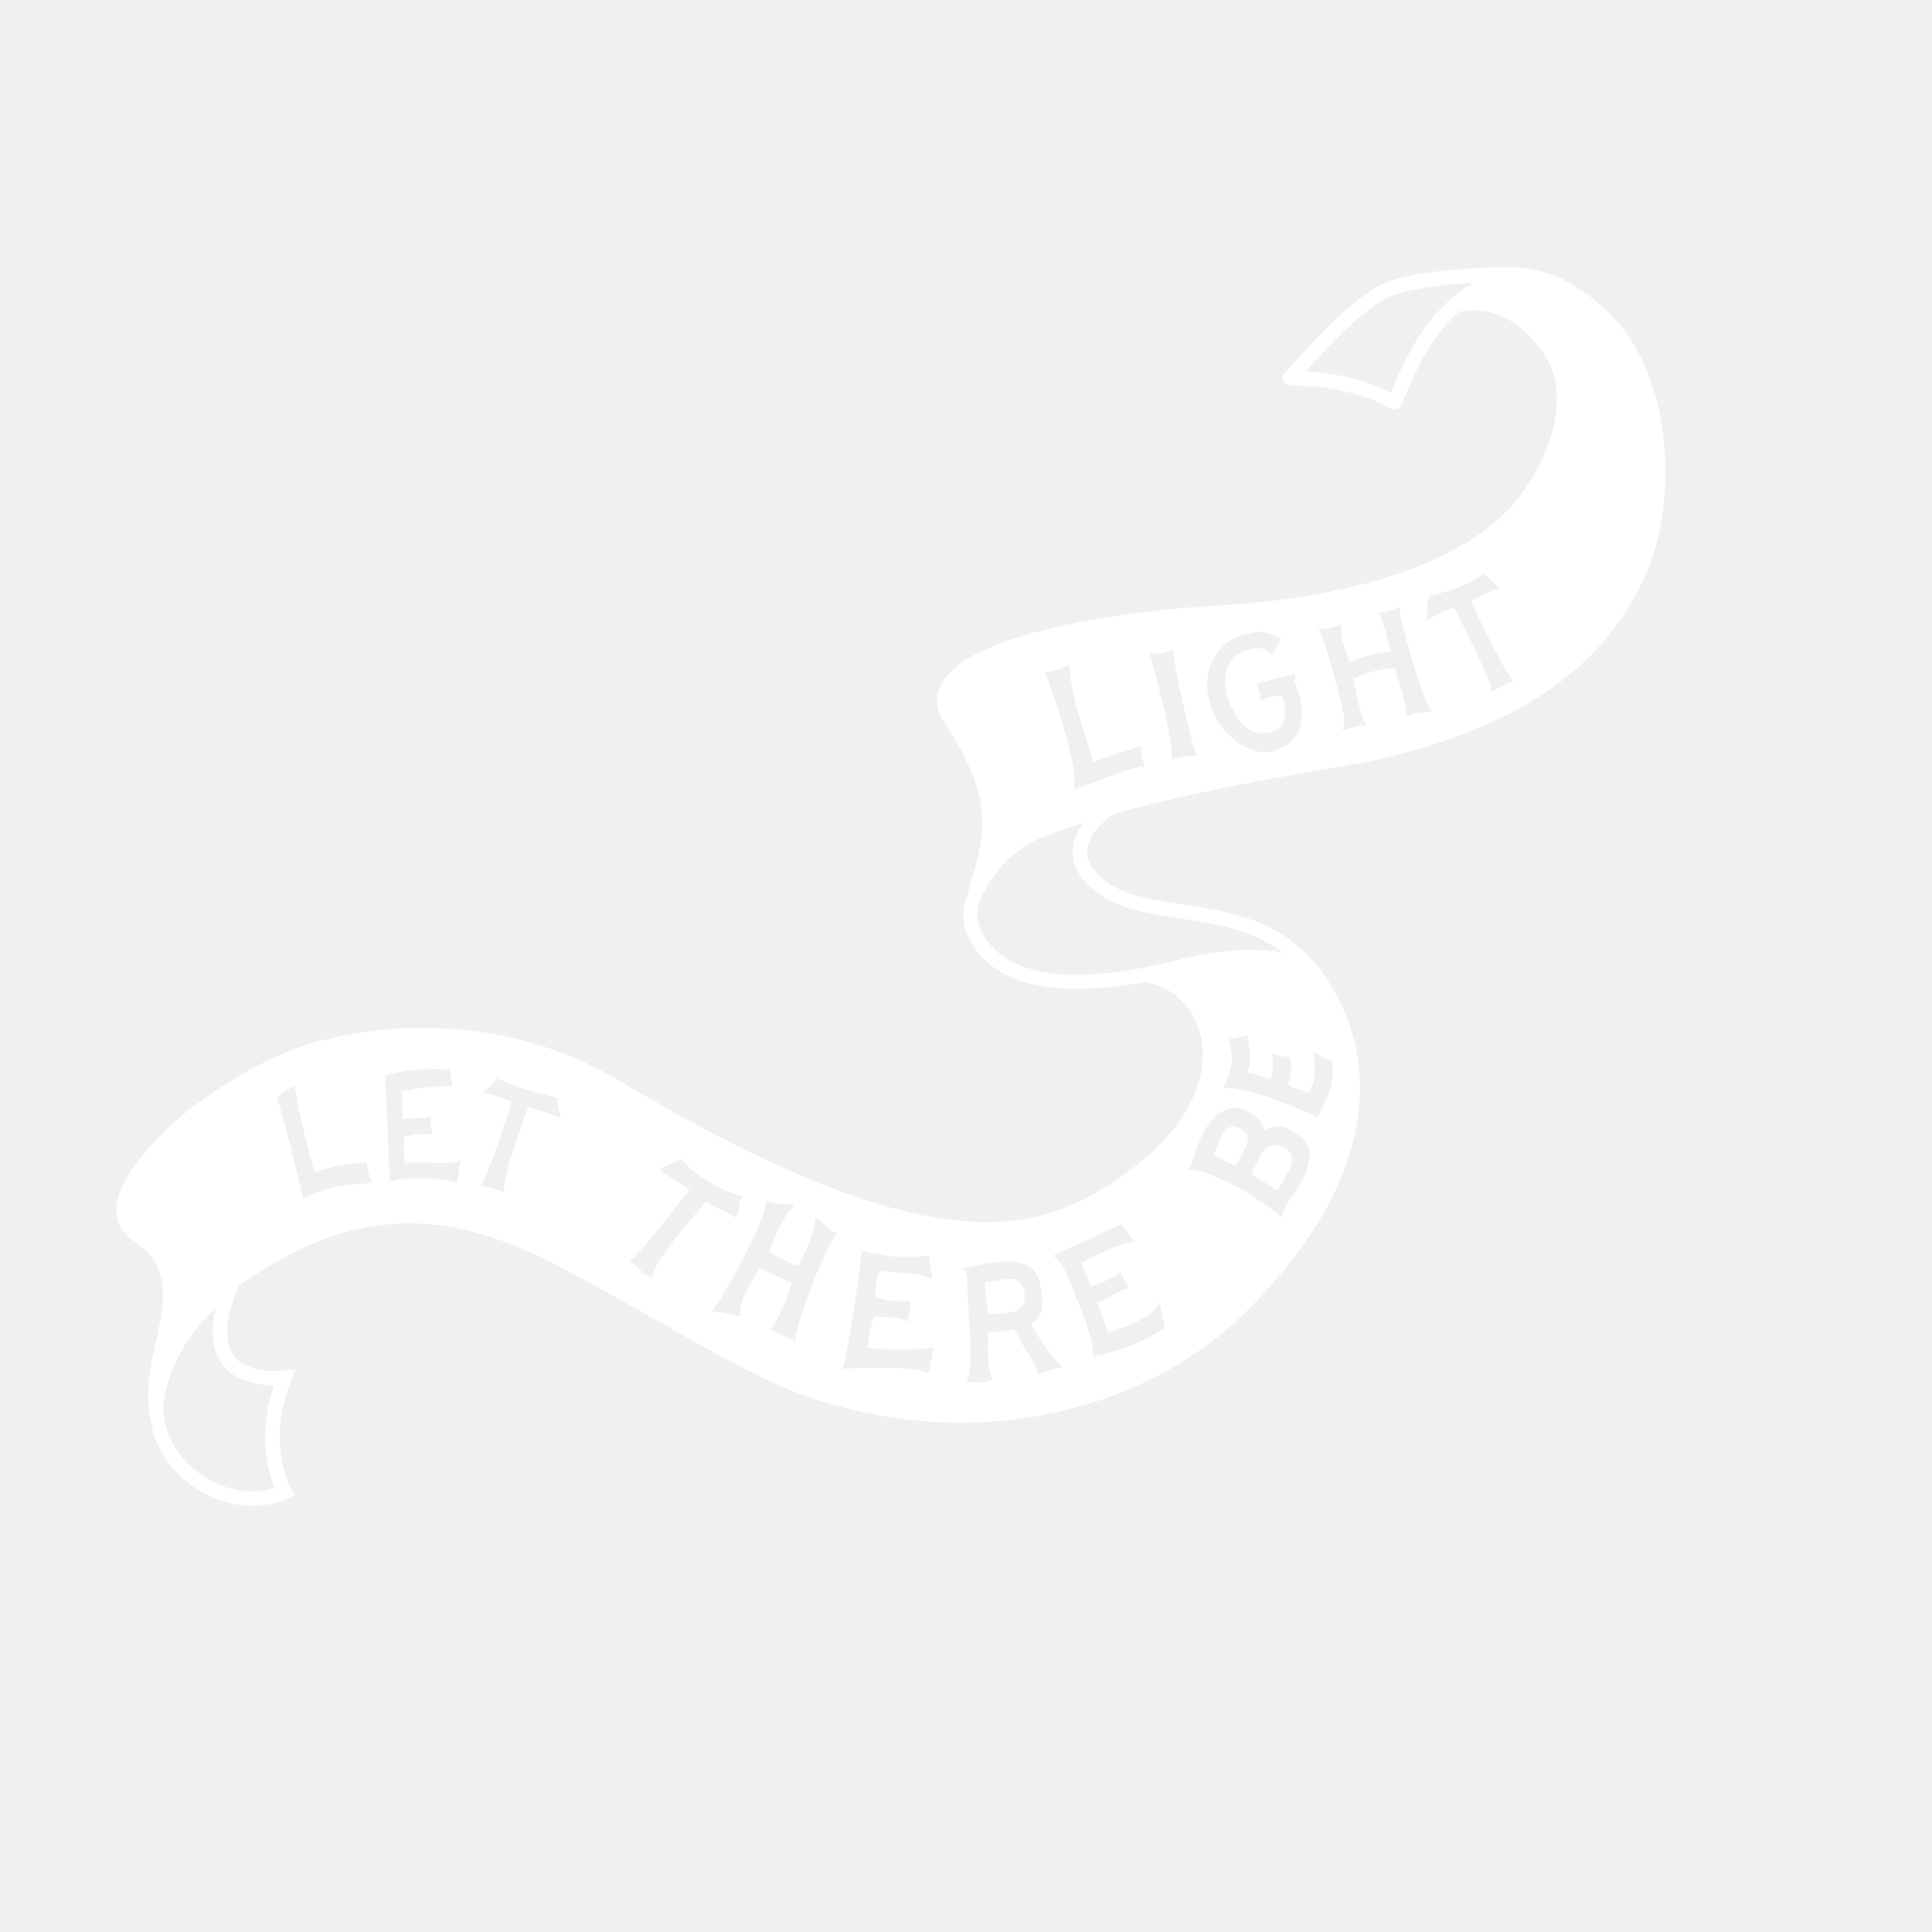
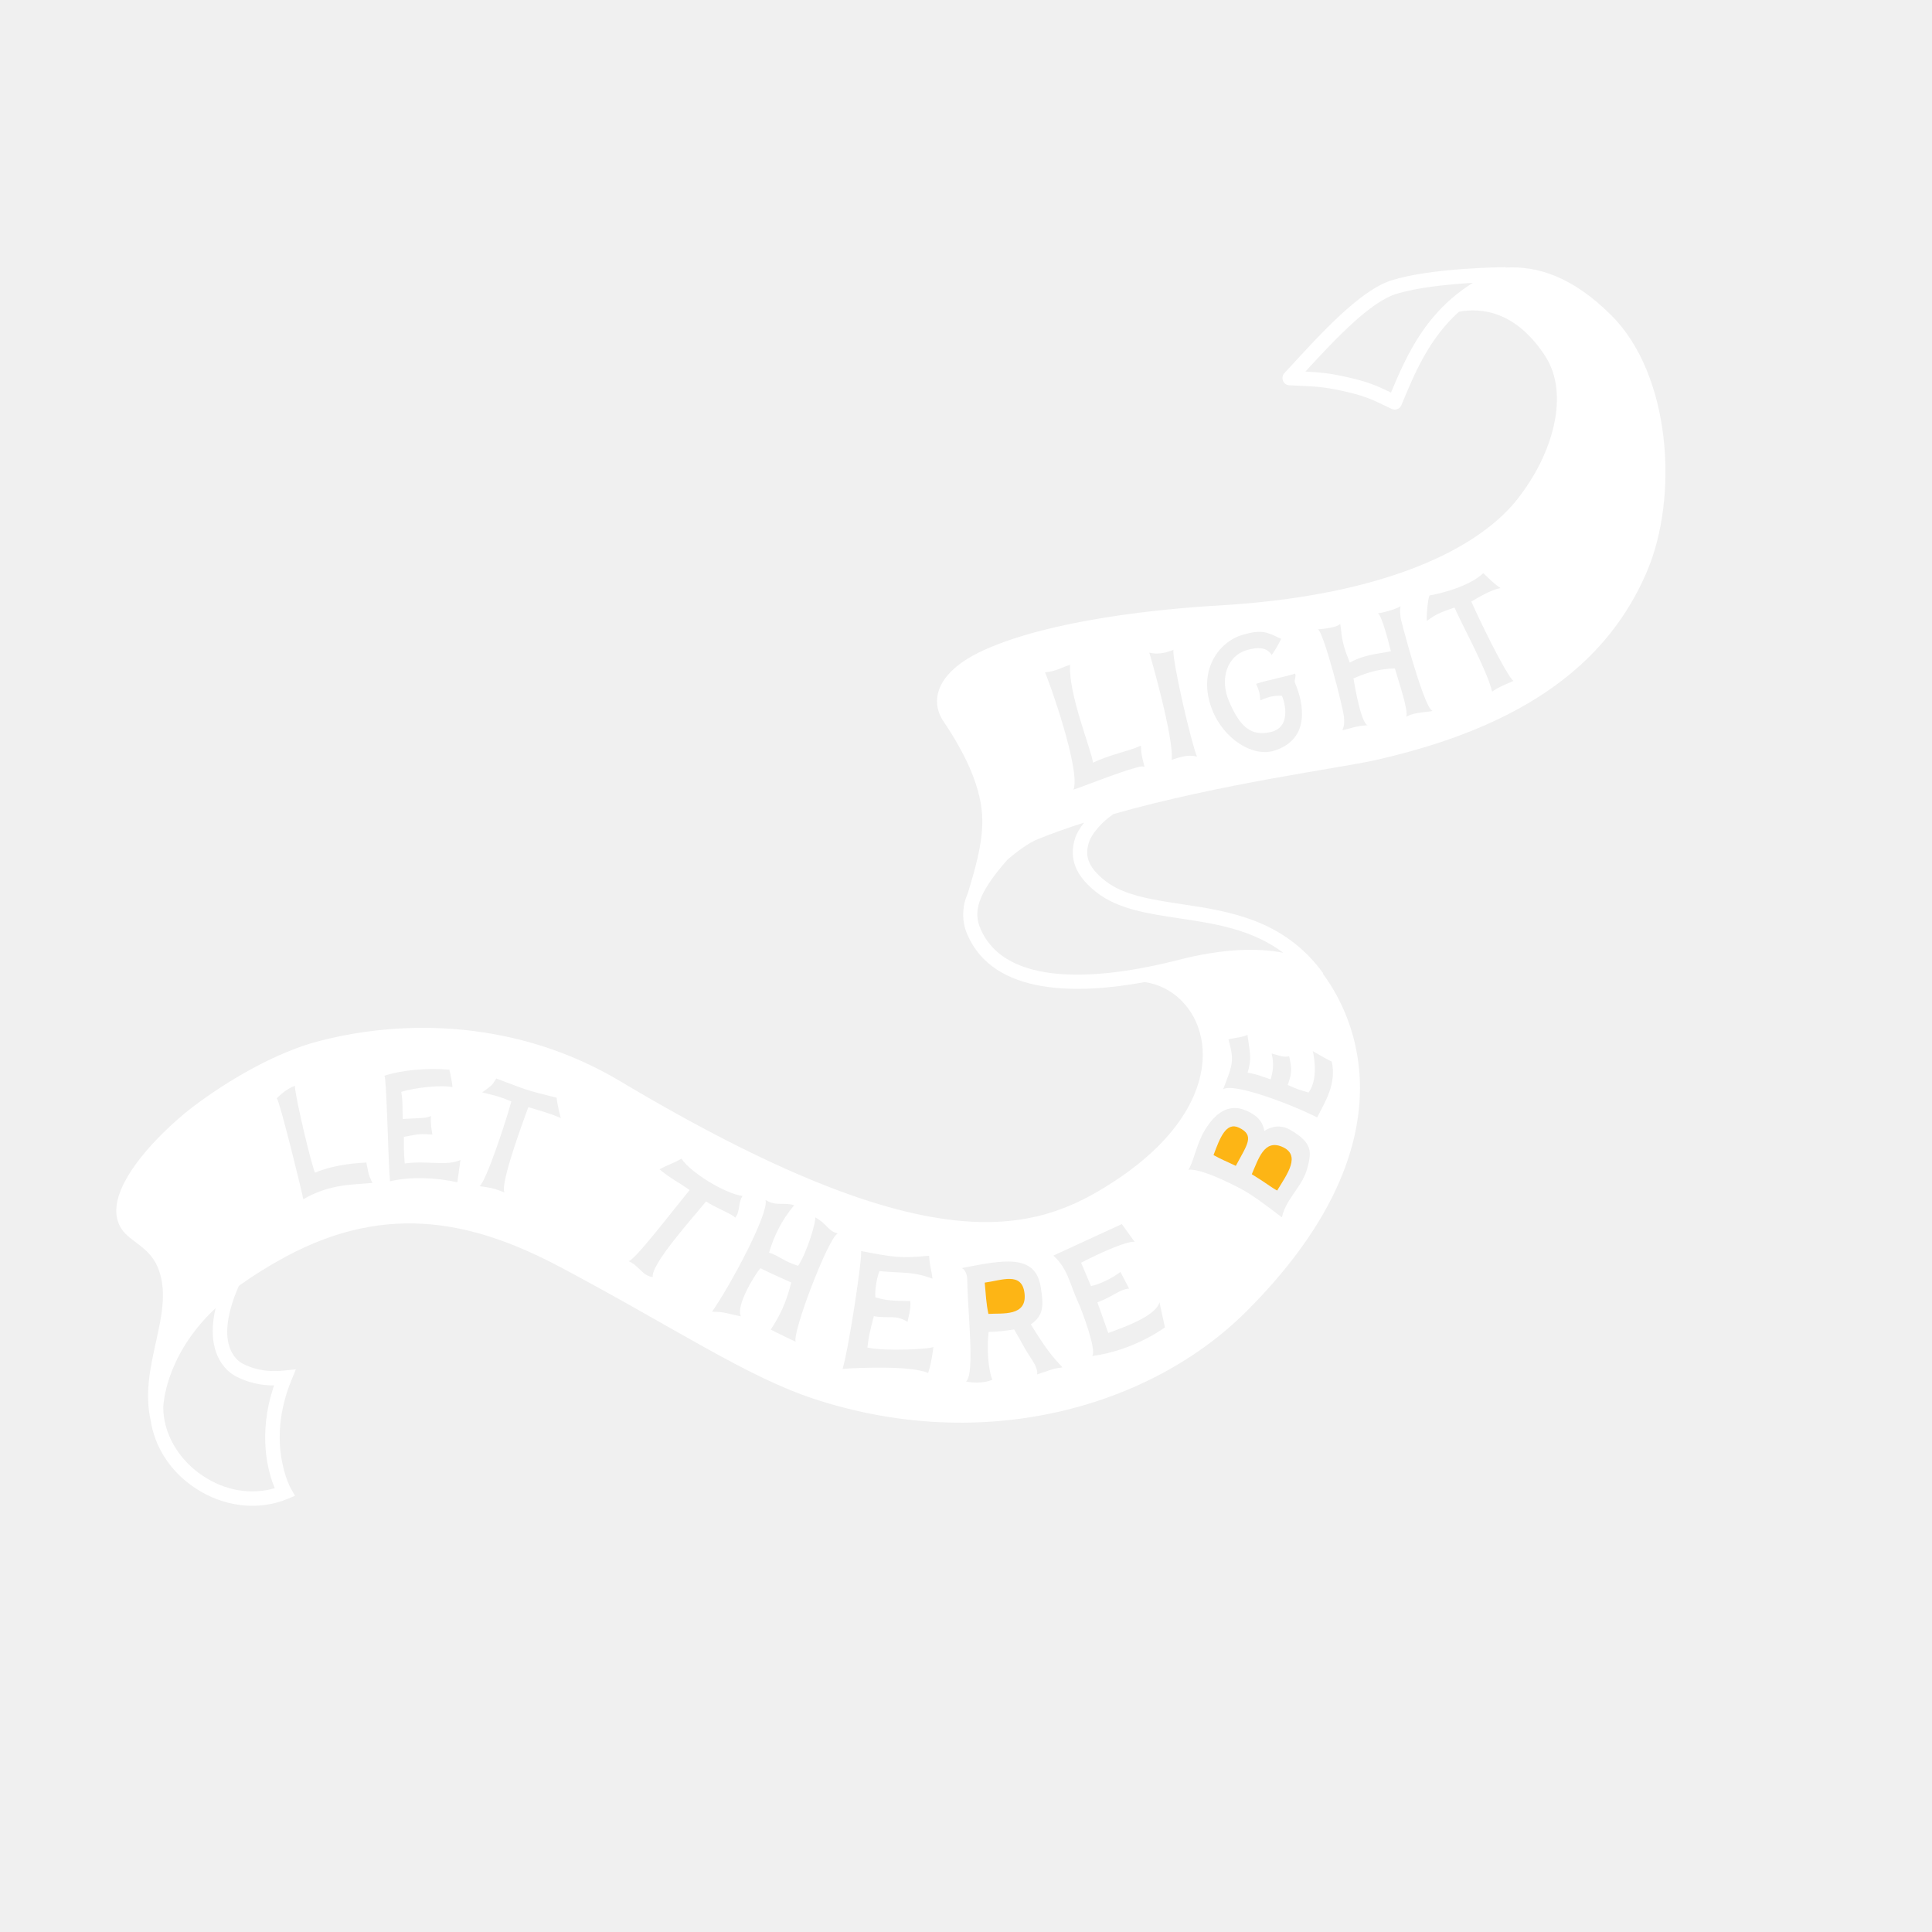
<svg xmlns="http://www.w3.org/2000/svg" width="316" height="316" viewBox="0 0 316 316" fill="none">
-   <path d="M161.063 209.788C161.246 211.734 161.291 213.167 161.666 214.903C163.89 214.749 168.045 215.382 167.568 211.504C167.133 207.972 163.875 209.414 161.063 209.788Z" fill="#FFFFFF" />
-   <path d="M202.676 184.456C200.54 183.414 199.525 186.13 198.485 188.932C200.223 189.849 199.907 189.635 202.131 190.69C203.985 187.216 205.269 185.719 202.676 184.456Z" fill="#FFFFFF" />
-   <path d="M204.744 192.058C206.98 193.415 207.977 194.252 208.892 194.725C210.519 192.04 212.893 188.903 209.658 187.551C206.761 186.342 205.853 189.517 204.744 192.058Z" fill="#FFFFFF" />
+   <path d="M161.063 209.788C161.246 211.734 161.291 213.167 161.666 214.903C163.89 214.749 168.045 215.382 167.568 211.504C167.133 207.972 163.875 209.414 161.063 209.788Z" fill="#FDB515" />
+   <path d="M202.676 184.456C200.54 183.414 199.525 186.13 198.485 188.932C200.223 189.849 199.907 189.635 202.131 190.69C203.985 187.216 205.269 185.719 202.676 184.456Z" fill="#FDB515" />
+   <path d="M204.744 192.058C206.98 193.415 207.977 194.252 208.892 194.725C210.519 192.04 212.893 188.903 209.658 187.551C206.761 186.342 205.853 189.517 204.744 192.058Z" fill="#FDB515" />
  <path d="M246.341 43.759C246.283 43.75 246.243 43.701 246.182 43.703C245.689 43.705 234.046 43.808 227.582 45.858L227.58 45.856C222.501 47.481 216.22 54.329 210.682 60.376L210.066 61.045C209.762 61.38 209.673 61.866 209.849 62.288C210.021 62.71 210.425 62.993 210.88 63.02L211.806 63.058C215.18 63.209 216.579 63.279 219.433 63.906C223.177 64.731 224.224 65.238 227.017 66.59L227.615 66.876C227.91 67.018 228.249 67.032 228.546 66.918C228.704 66.858 228.847 66.764 228.961 66.65C229.068 66.543 229.155 66.411 229.215 66.266C231.44 60.864 233.778 55.362 238.632 50.982C242.322 50.308 247.916 50.872 252.716 58.207C256.768 64.397 254.081 74.214 248.133 81.707C247.577 82.406 246.954 83.104 246.265 83.793C238.944 91.115 224.012 97.599 199.407 99.029C189.683 99.591 171.834 101.374 160.907 106.343C158.517 107.43 156.779 108.615 155.565 109.829C152.687 112.707 152.787 115.744 154.32 117.996C155.733 120.064 157.899 123.592 159.165 126.972C161.42 132.986 161.146 136.879 158.305 146.057C158.02 146.762 157.774 147.463 157.661 148.125C157.641 148.19 157.627 148.239 157.605 148.306C157.607 148.299 157.647 148.246 157.656 148.237C157.406 149.83 157.558 151.338 158.223 152.865C162.563 162.912 176.415 162.622 187.235 160.63C196.269 161.917 202.075 174.828 189.437 187.466C187.476 189.427 185.068 191.38 182.165 193.274C169.152 201.767 152.069 207.046 101.408 176.825C84.83 166.936 66.278 166.538 51.911 170.352C45.388 172.085 37.626 176.412 31.411 181.145C30.139 182.113 28.31 183.666 26.442 185.534C21.83 190.146 17.008 196.668 19.886 201.019C21.241 203.07 24.383 203.931 25.775 207.211C28.872 214.512 22.598 223.179 24.633 232.265C25.271 236.567 27.774 240.61 31.822 243.323C36.501 246.476 42.182 247.159 47.013 245.166L48.251 244.651L47.584 243.484C47.544 243.413 43.431 236.087 47.651 225.785L48.396 223.969L46.442 224.165C43.077 224.509 41.006 223.705 39.743 223.067C39.223 222.811 37.956 221.976 37.407 219.879C36.907 218 37.052 214.892 39.067 210.315C41.434 208.621 43.949 207.048 46.694 205.567C63.728 196.374 78.06 200.031 91.76 207.309C110.312 217.163 122.106 225.178 133.163 228.808C160.923 237.923 188.208 230.127 203.854 214.503C203.872 214.485 203.887 214.47 203.905 214.452C229.722 188.635 223.09 168.281 216.354 159.237L216.423 159.186C216.421 159.184 216.416 159.179 216.416 159.179C216.414 159.177 216.414 159.177 216.414 159.177C210.015 150.395 201.065 149.049 193.163 147.864C188.373 147.139 183.843 146.461 180.824 144.111C177.618 141.619 177.582 139.722 178.019 138.053C178.488 136.21 180.612 134.264 181.386 133.691L182.092 133.155C199.623 128.164 219.11 125.64 224.909 124.339C240.51 120.827 252.107 115.247 260.086 107.267C264.064 103.289 267.144 98.71 269.368 93.495C274.616 81.187 273.295 61.319 263.589 51.613C257.056 45.075 251.281 43.5 246.341 43.759ZM227.517 64.207C224.994 62.991 223.704 62.428 219.944 61.596C217.407 61.041 215.901 60.895 213.509 60.775C218.556 55.268 224.112 49.431 228.294 48.101C231.761 47.003 236.989 46.492 240.91 46.258C233.294 51.013 230.15 57.874 227.517 64.207ZM35.129 220.479C35.689 222.605 36.987 224.314 38.688 225.171C40.602 226.131 42.586 226.606 44.828 226.604C42.066 234.704 43.878 240.862 44.938 243.404C41.106 244.548 36.78 243.823 33.136 241.366C29.151 238.693 26.694 234.402 26.71 230.192C26.71 230.107 26.846 222.349 34.497 214.697C34.74 214.454 34.999 214.204 35.263 213.959C34.591 216.817 34.723 218.948 35.129 220.479ZM60.912 193.482C58.074 193.785 54.024 193.551 49.608 196.155C49.512 195.434 45.77 180.098 45.264 179.636C46.361 178.53 47.412 177.889 48.218 177.601C48.414 180.15 51.154 191.338 51.533 191.802C54.961 190.356 58.879 190.208 59.923 190.146C60.211 191.532 60.162 191.96 60.912 193.482ZM74.804 193.375C71.444 192.607 67.068 192.413 63.792 193.216C63.491 190.336 63.246 176.341 62.875 175.952C65.488 175.058 69.703 174.636 73.488 174.953C74.016 177.026 73.994 177.829 73.994 177.829C72.399 177.398 67.827 177.878 65.627 178.592C65.941 180.263 65.785 181.749 65.881 183.024C69.386 182.825 69.65 182.905 70.478 182.533C70.435 183.954 70.545 184.398 70.716 185.569C68.829 185.485 68.983 185.362 66.055 185.947C66.08 187.627 66.01 188.182 66.194 190.293C69.893 189.793 73.157 190.773 75.313 189.72C75.112 191.152 74.804 193.375 74.804 193.375ZM82.531 195.042C80.945 194.423 80.51 194.296 78.439 194.006C79.546 193.19 82.817 183.206 83.634 180.15C81.634 179.311 81.128 179.237 78.861 178.675C80.336 177.584 80.421 177.659 81.168 176.399C86.18 178.269 85.599 178.193 91.044 179.545C91.225 181.198 91.729 182.858 91.729 182.858C89.478 181.928 88.79 181.83 86.421 181.08C84.731 185.598 81.79 194.028 82.531 195.042ZM102.832 206.274C103.948 205.98 109.39 198.806 112.793 194.649C110.881 193.285 109.7 192.779 107.879 191.262C109.31 190.452 110.146 190.293 111.458 189.512C112.907 191.732 118.532 195.224 121.455 195.613C120.687 196.706 121.113 198.136 120.245 199.174C119.964 198.647 116.774 197.425 115.49 196.508C113.252 199.25 106.427 206.816 106.766 208.878C104.976 208.628 104.702 207.158 102.832 206.274ZM126.069 217.471C127.544 215.175 128.47 213.423 129.425 209.764C128.283 209.237 126.716 208.599 124.373 207.434C123.394 208.534 120.303 213.669 121.185 215.3C119.288 214.965 118.666 214.539 116.461 214.548C119.373 210.404 125.833 198.424 125.206 196.262C127.013 197.36 128.111 196.592 129.9 197.128C127.81 199.616 126.598 202.157 125.786 204.884C127.319 205.341 128.314 206.368 130.53 207.031C132.014 204.944 133.567 199.482 133.328 199.109C135.329 200.174 135.267 201.267 137.027 201.747C135.499 202.356 129.465 218.189 130.155 219.464C128.437 218.678 126.069 217.471 126.069 217.471ZM137.815 223.893C138.875 220.356 141.151 205.089 140.825 204.621C146.37 205.681 147.332 205.826 151.962 205.39C152.118 207.591 152.352 207.517 152.515 209.144C149.284 207.939 147.972 208.282 143.837 207.905C143.291 209.344 143.094 211.237 143.179 212.192C145.114 212.77 146.296 212.765 148.885 212.796C149.039 214.142 148.483 215.755 148.441 216.204C146.488 214.97 145.306 215.706 142.927 215.273C142.325 217.603 142.133 218.259 141.865 220.405C144.643 221.05 152.274 220.684 152.667 220.291C152.667 220.291 152.377 222.96 151.806 224.558C149.01 223.351 140.649 223.687 137.815 223.893ZM168.608 216.623C170.966 220.445 172.093 221.885 173.782 223.645C171.709 223.933 171.823 224.127 169.621 224.803C169.788 224.221 169.328 223.23 168.922 222.614C167.275 220.115 167.307 219.865 165.872 217.444C164.725 217.6 163.569 217.828 161.702 217.848C161.351 220.528 161.675 224.288 162.317 225.662C162.317 225.662 160.697 226.488 158.011 225.961C159.488 224.721 158.261 214.572 158.207 209.36C158.198 208.637 157.96 207.707 157.31 207.41C164.047 206.087 169.308 205.016 170.207 210.422C170.725 213.533 170.732 215.115 168.608 216.623ZM185.593 203.132C184.6 202.876 180.188 204.775 176.828 206.533L178.446 210.36C180.503 209.887 182.567 208.599 183.256 208.035L184.675 210.761C183.129 210.884 181.958 212.109 179.494 213.015L181.27 218.027C183.542 217.192 189.042 215.302 189.647 213.006L190.535 217.103C190.535 217.103 185.566 220.867 178.649 221.791C179.403 220.854 176.964 214.345 176.341 212.999C174.922 209.907 174.661 207.504 172.292 205.37L183.484 200.212L185.593 203.132ZM213.877 190.887C213.114 194.055 210.374 195.947 209.664 199.103C207.049 197.126 204.829 195.401 202.729 194.319C199.431 192.618 196.004 191.137 194.362 191.329C195.163 190.255 195.672 187.167 197.044 184.88C198.686 182.149 200.897 180.397 203.771 181.624C206.128 182.629 206.603 183.912 206.801 184.98C207.194 184.726 208.937 183.599 211.021 184.795C214.83 186.98 214.444 188.539 213.877 190.887ZM215.432 182.767C210.938 180.491 201.747 177.075 200.061 178.155C201.654 174.036 201.895 173.531 200.926 170.001C202.363 169.658 203.095 169.698 204.037 169.261C204.441 172.44 204.78 172.994 204.057 175.457C205.422 175.609 206.946 176.28 207.826 176.539C208.45 174.571 208.2 173.232 207.993 172.311C209.191 172.617 209.963 173.009 210.851 172.746C211.333 174.848 211.302 175.602 210.615 177.454C212.384 178.26 212.556 178.24 214.024 178.695C215.827 176.307 214.723 171.923 214.723 171.923C214.723 171.923 217.271 173.418 217.829 173.627C218.603 177.343 216.789 180.107 215.432 182.767ZM175.739 137.46C175.212 139.486 175.009 142.58 179.376 145.974C182.89 148.699 187.71 149.431 192.818 150.192C198.724 151.077 204.782 151.99 209.901 155.841C205.757 155.009 199.967 155.145 192.833 156.986C182.663 159.601 164.919 162.43 160.378 151.928C159.218 149.245 159.68 146.423 164.709 140.684C166.428 139.189 168.226 137.863 169.85 137.212C172.22 136.257 174.733 135.373 177.316 134.548C176.647 135.413 176.02 136.375 175.739 137.46ZM186.614 121.956C186.619 122.947 186.713 123.625 187.195 125.41C186.826 125.337 186.704 125.312 185.807 125.558C182.839 126.365 177.216 128.623 175.574 129.154C176.828 126.048 171.406 110.857 170.913 109.981C172.845 109.771 173.675 109.133 175.029 108.742C174.726 113.482 178.475 122.545 178.778 124.741C181.752 123.337 184.499 122.929 186.614 121.956ZM191.648 124.277C191.994 120.611 188.23 107.537 187.978 106.736C189.89 107.269 191.93 106.274 191.93 106.274C191.7 107.981 194.841 121.534 195.779 123.748C194.33 123.393 193.19 123.775 191.648 124.277ZM208.433 122.777C204.927 123.895 200.11 120.872 198.24 116.021C195.767 109.595 199.458 104.967 203.129 103.871C206.505 102.86 207.274 103.438 209.539 104.485C209.539 104.485 208.979 105.768 207.989 107.151C207.341 105.955 205.862 105.712 203.762 106.384C200.737 107.352 199.463 111.014 201 114.649C202.841 119.002 204.679 120.439 207.812 119.738C211.516 118.913 209.925 114.242 209.655 113.781C208.524 113.796 207.839 113.803 206.139 114.557C206.012 113.029 205.925 113.013 205.458 111.855C206.828 111.337 211.193 110.489 211.815 110.161C212.087 110.675 211.588 111.161 211.84 111.757C213.279 115.173 214.312 120.905 208.433 122.777ZM229.157 101.374C230.284 105.848 233.258 116.226 234.309 116.251C233.972 116.503 231.487 116.373 229.985 117.241C230.492 116.445 228.615 111.043 228.151 109.338C225.025 109.38 222.894 110.342 221.372 110.958C221.553 111.982 222.568 118.183 223.677 118.623C221.87 118.739 221.606 118.935 219.56 119.455C219.94 118.544 219.875 117.895 219.819 117.255C219.687 115.744 216.45 103.193 215.542 102.932C215.542 102.932 218.52 102.764 219.214 102.048L219.337 102.943C219.545 105.409 220.178 106.819 220.774 108.374C223.099 107.058 225.431 106.962 227.488 106.515C227.488 106.515 225.986 100.225 225.313 100.337C227.892 99.908 229.095 99.152 229.095 99.152C228.892 99.681 229.061 100.997 229.157 101.374ZM240.646 98.4C243.594 104.913 246.968 111.21 247.561 111.357C246.202 111.998 245.408 112.207 244.049 113.116C243.17 109.487 239.111 102.171 237.9 99.371C235.671 100.14 234.901 100.424 233.403 101.546C233.256 101.287 233.493 98.123 233.81 97.4C233.81 97.4 239.85 96.372 242.608 93.748C244.027 95.086 244.25 95.372 245.437 96.198C244.027 96.385 241.798 97.713 240.646 98.4Z" fill="#FFFFFF" />
</svg>
